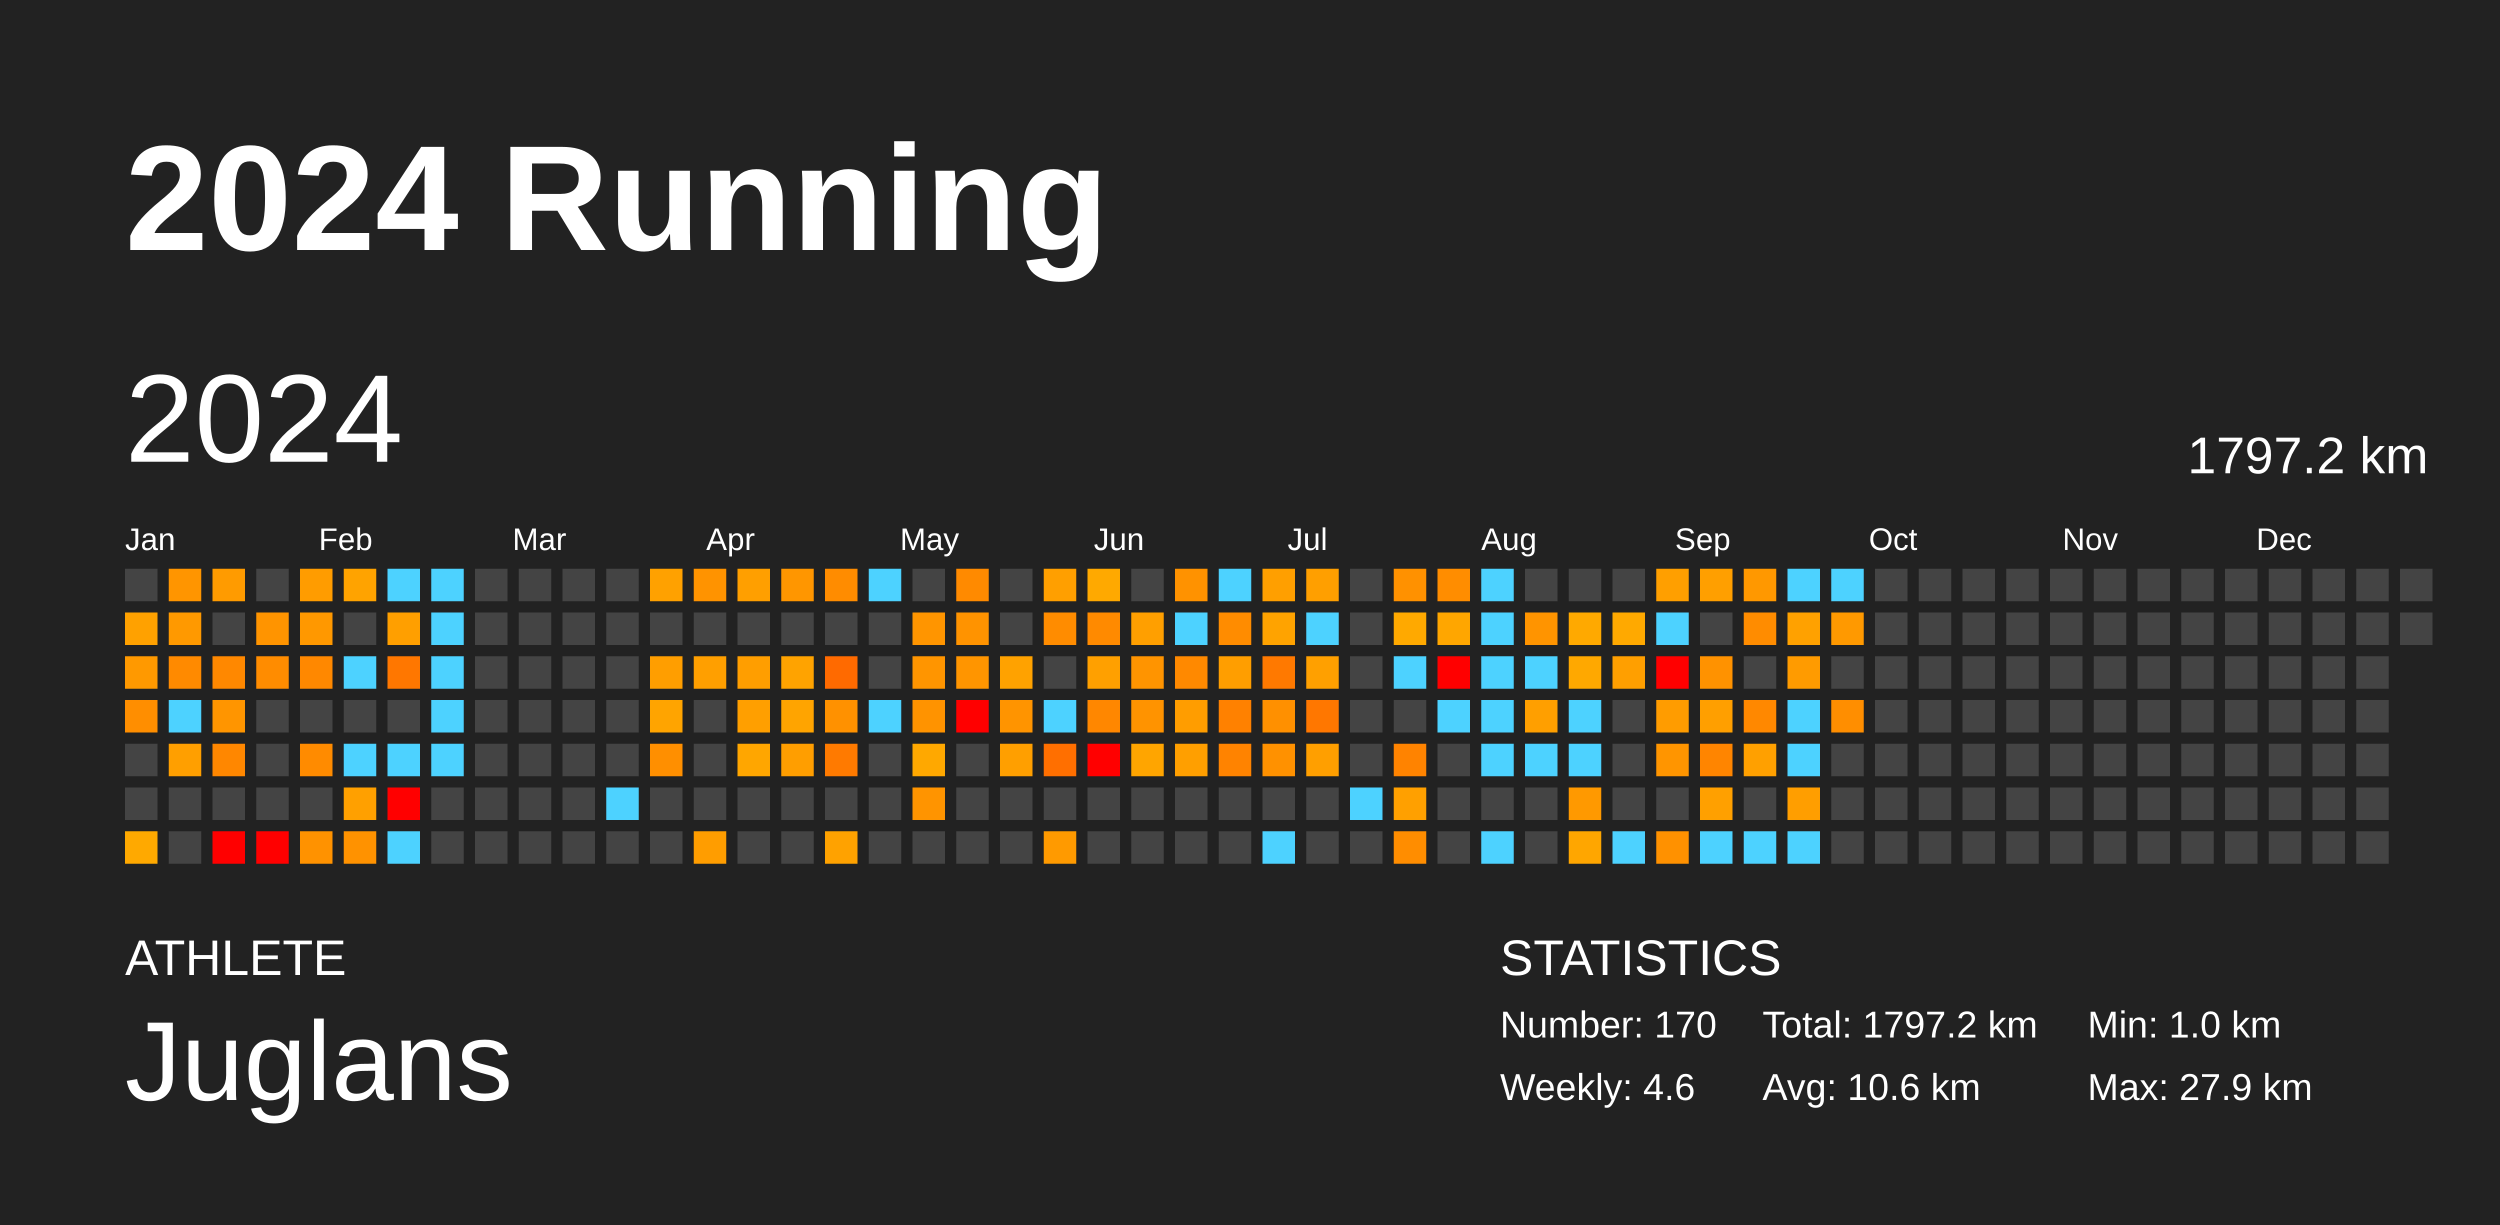
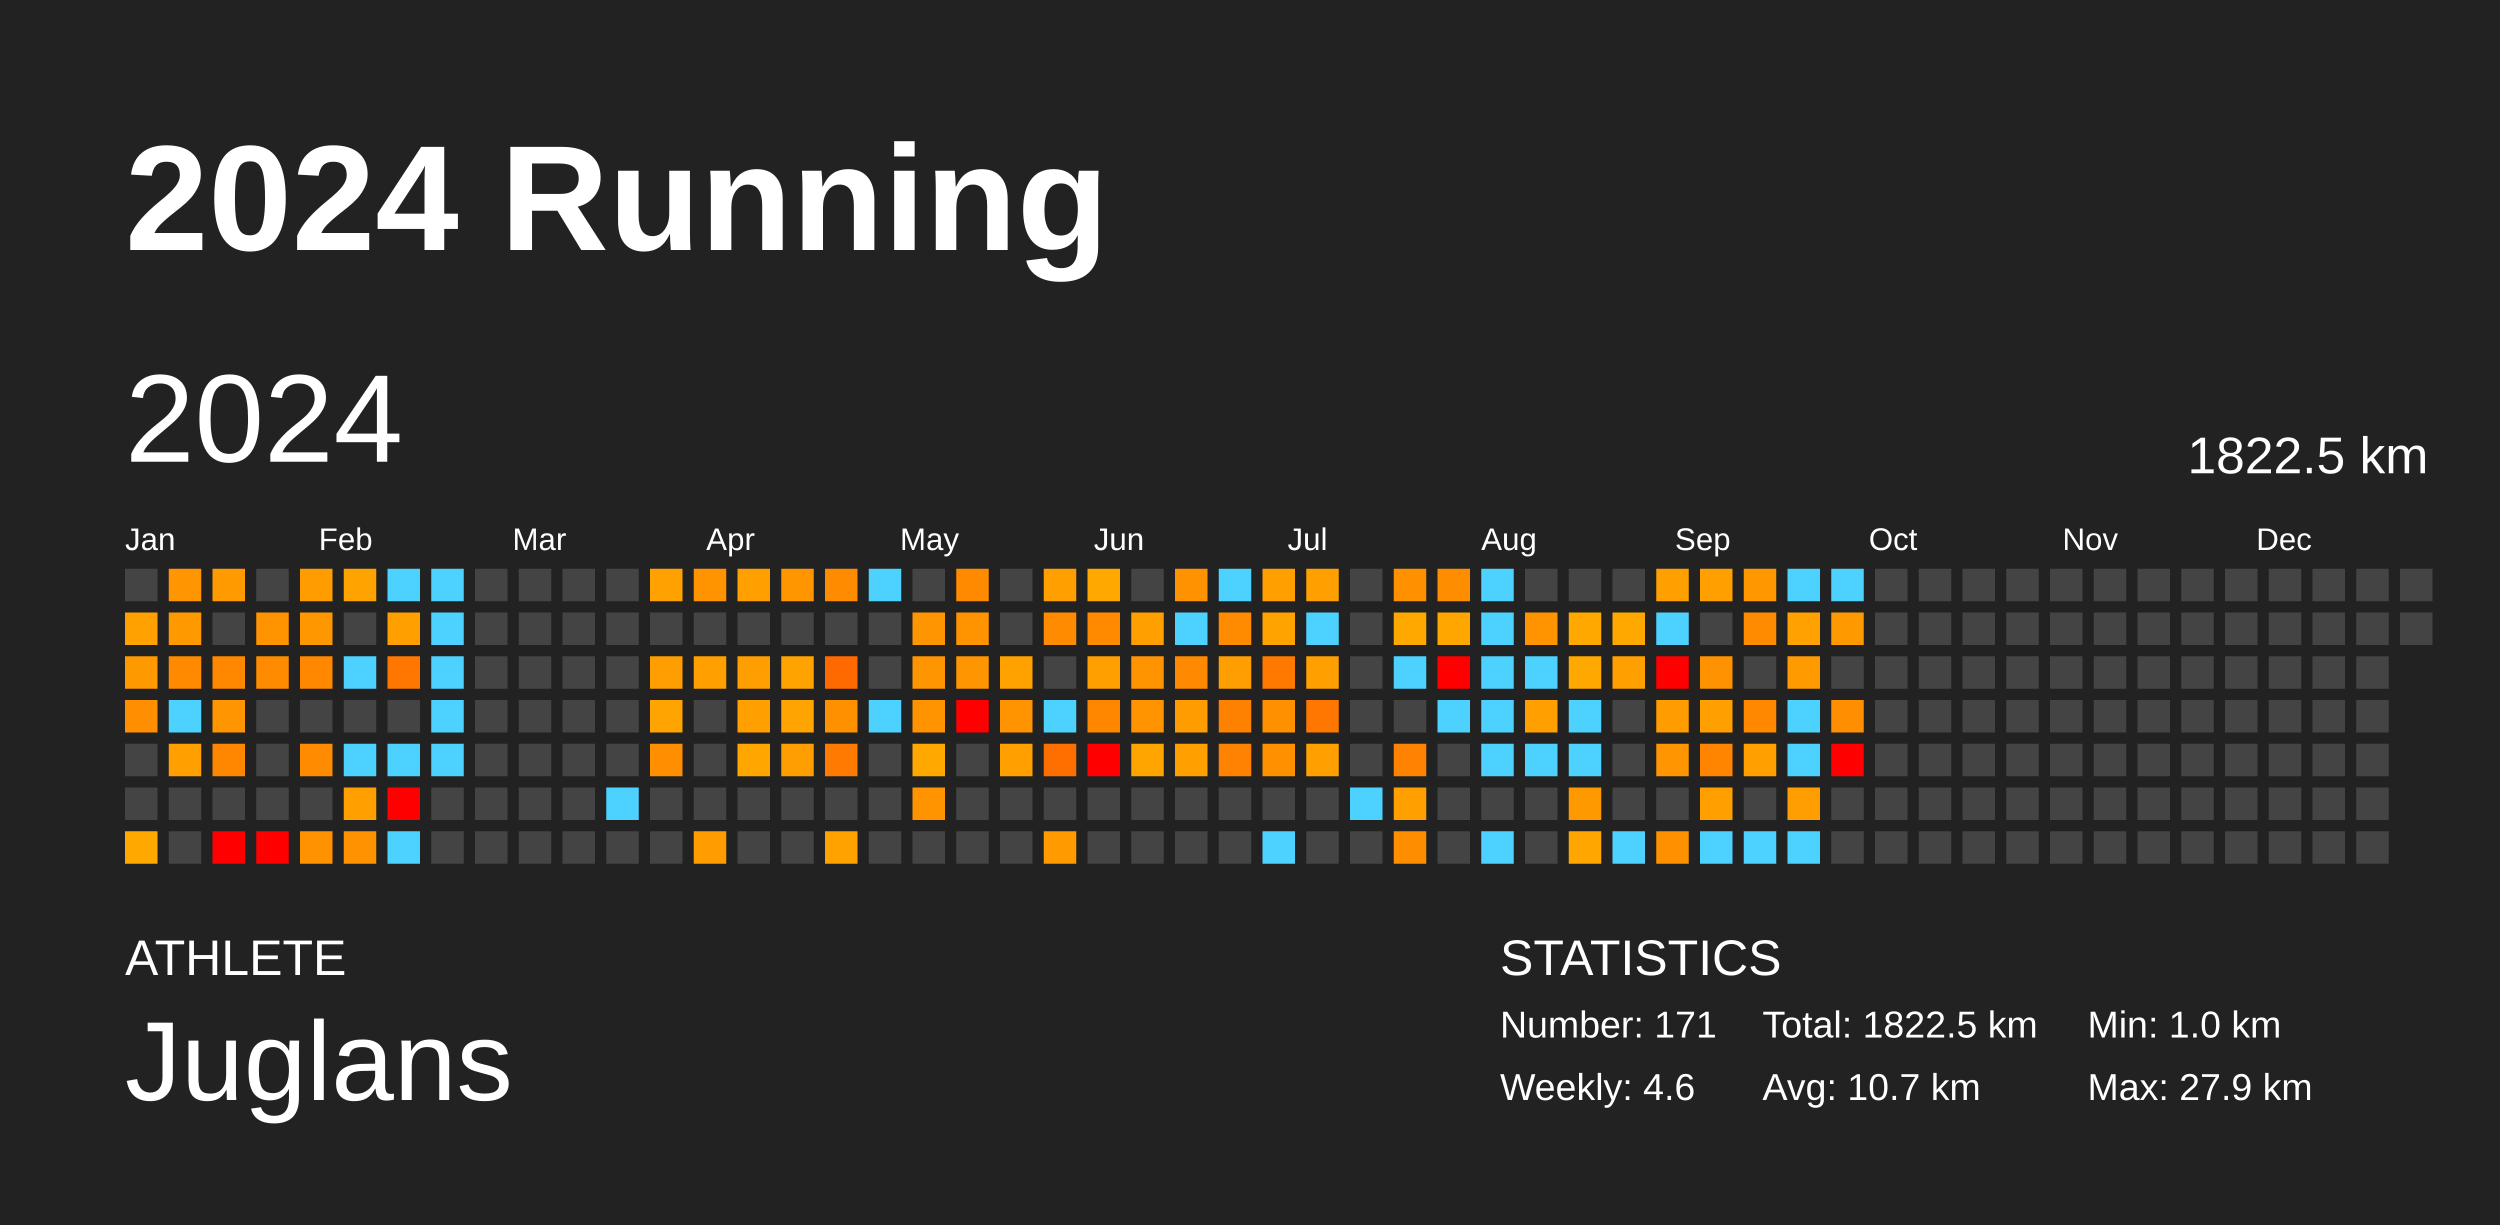
<svg xmlns="http://www.w3.org/2000/svg" baseProfile="full" height="98mm" version="1.1" viewBox="0,0,200,98" width="200mm">
  <defs />
  <rect fill="#222222" height="98" width="200" x="0" y="0" />
  <text fill="#FFFFFF" style="font-size:12px; font-family:Arial; font-weight:bold;" x="10" y="20">2024 Running</text>
  <text fill="#FFFFFF" style="font-size:4px; font-family:Arial" x="10" y="78">ATHLETE</text>
  <text fill="#FFFFFF" style="font-size:9px; font-family:Arial" x="10" y="88">Juglans</text>
  <text fill="#FFFFFF" style="font-size:4px; font-family:Arial" x="120" y="78">STATISTICS</text>
-   <text fill="#FFFFFF" style="font-size:3px; font-family:Arial" x="120" y="83">Number: 170</text>
+   <text fill="#FFFFFF" style="font-size:3px; font-family:Arial" x="120" y="83">Number: 171</text>
  <text fill="#FFFFFF" style="font-size:3px; font-family:Arial" x="120" y="88">Weekly: 4.6</text>
-   <text fill="#FFFFFF" style="font-size:3px; font-family:Arial" x="141" y="83">Total: 1797.2 km</text>
-   <text fill="#FFFFFF" style="font-size:3px; font-family:Arial" x="141" y="88">Avg: 10.6 km</text>
+   <text fill="#FFFFFF" style="font-size:3px; font-family:Arial" x="141" y="83">Total: 1822.5 km</text>
+   <text fill="#FFFFFF" style="font-size:3px; font-family:Arial" x="141" y="88">Avg: 10.7 km</text>
  <text fill="#FFFFFF" style="font-size:3px; font-family:Arial" x="167" y="83">Min: 1.0 km</text>
  <text fill="#FFFFFF" style="font-size:3px; font-family:Arial" x="167" y="88">Max: 27.9 km</text>
  <text dominant-baseline="hanging" fill="#FFFFFF" style="font-size:10.0px; font-family:Arial;" x="10" y="30">2024</text>
-   <text dominant-baseline="hanging" fill="#FFFFFF" style="font-size:4.125px; font-family:Arial;" x="175" y="35">1797.2 km</text>
+   <text dominant-baseline="hanging" fill="#FFFFFF" style="font-size:4.125px; font-family:Arial;" x="175" y="35">1822.5 km</text>
  <text fill="#FFFFFF" style="font-size:2.5px; font-family:Arial" x="10.0" y="44">Jan</text>
  <text fill="#FFFFFF" style="font-size:2.5px; font-family:Arial" x="25.5" y="44">Feb</text>
  <text fill="#FFFFFF" style="font-size:2.5px; font-family:Arial" x="41.0" y="44">Mar</text>
  <text fill="#FFFFFF" style="font-size:2.5px; font-family:Arial" x="56.5" y="44">Apr</text>
  <text fill="#FFFFFF" style="font-size:2.5px; font-family:Arial" x="72.0" y="44">May</text>
  <text fill="#FFFFFF" style="font-size:2.5px; font-family:Arial" x="87.5" y="44">Jun</text>
  <text fill="#FFFFFF" style="font-size:2.5px; font-family:Arial" x="103.0" y="44">Jul</text>
  <text fill="#FFFFFF" style="font-size:2.5px; font-family:Arial" x="118.5" y="44">Aug</text>
  <text fill="#FFFFFF" style="font-size:2.5px; font-family:Arial" x="134.0" y="44">Sep</text>
  <text fill="#FFFFFF" style="font-size:2.5px; font-family:Arial" x="149.5" y="44">Oct</text>
  <text fill="#FFFFFF" style="font-size:2.5px; font-family:Arial" x="165.0" y="44">Nov</text>
  <text fill="#FFFFFF" style="font-size:2.5px; font-family:Arial" x="180.5" y="44">Dec</text>
  <rect fill="#444444" height="2.6" width="2.6" x="10.0" y="45.5" />
  <rect fill="#ffa100" height="2.6" width="2.6" x="10.0" y="49.0" />
  <rect fill="#ff9900" height="2.6" width="2.6" x="10.0" y="52.5" />
  <rect fill="#ff8e00" height="2.6" width="2.6" x="10.0" y="56.0" />
  <rect fill="#444444" height="2.6" width="2.6" x="10.0" y="59.5" />
  <rect fill="#444444" height="2.6" width="2.6" x="10.0" y="63.0" />
  <rect fill="#ffa900" height="2.6" width="2.6" x="10.0" y="66.5" />
  <rect fill="#ff9500" height="2.6" width="2.6" x="13.5" y="45.5" />
  <rect fill="#ff9900" height="2.6" width="2.6" x="13.5" y="49.0" />
  <rect fill="#ff8a00" height="2.6" width="2.6" x="13.5" y="52.5" />
  <rect fill="#4dd2ff" height="2.6" width="2.6" x="13.5" y="56.0" />
  <rect fill="#ff9f00" height="2.6" width="2.6" x="13.5" y="59.5" />
  <rect fill="#444444" height="2.6" width="2.6" x="13.5" y="63.0" />
  <rect fill="#444444" height="2.6" width="2.6" x="13.5" y="66.5" />
  <rect fill="#ff9b00" height="2.6" width="2.6" x="17.0" y="45.5" />
  <rect fill="#444444" height="2.6" width="2.6" x="17.0" y="49.0" />
  <rect fill="#ff8800" height="2.6" width="2.6" x="17.0" y="52.5" />
  <rect fill="#ff9500" height="2.6" width="2.6" x="17.0" y="56.0" />
  <rect fill="#ff8700" height="2.6" width="2.6" x="17.0" y="59.5" />
  <rect fill="#444444" height="2.6" width="2.6" x="17.0" y="63.0" />
  <rect fill="red" height="2.6" width="2.6" x="17.0" y="66.5" />
  <rect fill="#444444" height="2.6" width="2.6" x="20.5" y="45.5" />
  <rect fill="#ff9400" height="2.6" width="2.6" x="20.5" y="49.0" />
  <rect fill="#ff8c00" height="2.6" width="2.6" x="20.5" y="52.5" />
  <rect fill="#444444" height="2.6" width="2.6" x="20.5" y="56.0" />
  <rect fill="#444444" height="2.6" width="2.6" x="20.5" y="59.5" />
  <rect fill="#444444" height="2.6" width="2.6" x="20.5" y="63.0" />
  <rect fill="red" height="2.6" width="2.6" x="20.5" y="66.5" />
  <rect fill="#ff9c00" height="2.6" width="2.6" x="24.0" y="45.5" />
  <rect fill="#ff9800" height="2.6" width="2.6" x="24.0" y="49.0" />
  <rect fill="#ff8800" height="2.6" width="2.6" x="24.0" y="52.5" />
  <rect fill="#444444" height="2.6" width="2.6" x="24.0" y="56.0" />
  <rect fill="#ff8b00" height="2.6" width="2.6" x="24.0" y="59.5" />
  <rect fill="#444444" height="2.6" width="2.6" x="24.0" y="63.0" />
  <rect fill="#ff9200" height="2.6" width="2.6" x="24.0" y="66.5" />
  <rect fill="#ffa300" height="2.6" width="2.6" x="27.5" y="45.5" />
  <rect fill="#444444" height="2.6" width="2.6" x="27.5" y="49.0" />
  <rect fill="#4dd2ff" height="2.6" width="2.6" x="27.5" y="52.5" />
  <rect fill="#444444" height="2.6" width="2.6" x="27.5" y="56.0" />
  <rect fill="#4dd2ff" height="2.6" width="2.6" x="27.5" y="59.5" />
  <rect fill="#ffa000" height="2.6" width="2.6" x="27.5" y="63.0" />
  <rect fill="#ff9200" height="2.6" width="2.6" x="27.5" y="66.5" />
  <rect fill="#4dd2ff" height="2.6" width="2.6" x="31.0" y="45.5" />
  <rect fill="#ff9f00" height="2.6" width="2.6" x="31.0" y="49.0" />
  <rect fill="#ff7700" height="2.6" width="2.6" x="31.0" y="52.5" />
  <rect fill="#444444" height="2.6" width="2.6" x="31.0" y="56.0" />
  <rect fill="#4dd2ff" height="2.6" width="2.6" x="31.0" y="59.5" />
  <rect fill="red" height="2.6" width="2.6" x="31.0" y="63.0" />
  <rect fill="#4dd2ff" height="2.6" width="2.6" x="31.0" y="66.5" />
  <rect fill="#4dd2ff" height="2.6" width="2.6" x="34.5" y="45.5" />
  <rect fill="#4dd2ff" height="2.6" width="2.6" x="34.5" y="49.0" />
  <rect fill="#4dd2ff" height="2.6" width="2.6" x="34.5" y="52.5" />
  <rect fill="#4dd2ff" height="2.6" width="2.6" x="34.5" y="56.0" />
  <rect fill="#4dd2ff" height="2.6" width="2.6" x="34.5" y="59.5" />
  <rect fill="#444444" height="2.6" width="2.6" x="34.5" y="63.0" />
  <rect fill="#444444" height="2.6" width="2.6" x="34.5" y="66.5" />
  <rect fill="#444444" height="2.6" width="2.6" x="38.0" y="45.5" />
  <rect fill="#444444" height="2.6" width="2.6" x="38.0" y="49.0" />
  <rect fill="#444444" height="2.6" width="2.6" x="38.0" y="52.5" />
  <rect fill="#444444" height="2.6" width="2.6" x="38.0" y="56.0" />
  <rect fill="#444444" height="2.6" width="2.6" x="38.0" y="59.5" />
  <rect fill="#444444" height="2.6" width="2.6" x="38.0" y="63.0" />
  <rect fill="#444444" height="2.6" width="2.6" x="38.0" y="66.5" />
  <rect fill="#444444" height="2.6" width="2.6" x="41.5" y="45.5" />
  <rect fill="#444444" height="2.6" width="2.6" x="41.5" y="49.0" />
  <rect fill="#444444" height="2.6" width="2.6" x="41.5" y="52.5" />
  <rect fill="#444444" height="2.6" width="2.6" x="41.5" y="56.0" />
  <rect fill="#444444" height="2.6" width="2.6" x="41.5" y="59.5" />
  <rect fill="#444444" height="2.6" width="2.6" x="41.5" y="63.0" />
  <rect fill="#444444" height="2.6" width="2.6" x="41.5" y="66.5" />
  <rect fill="#444444" height="2.6" width="2.6" x="45.0" y="45.5" />
  <rect fill="#444444" height="2.6" width="2.6" x="45.0" y="49.0" />
  <rect fill="#444444" height="2.6" width="2.6" x="45.0" y="52.5" />
  <rect fill="#444444" height="2.6" width="2.6" x="45.0" y="56.0" />
  <rect fill="#444444" height="2.6" width="2.6" x="45.0" y="59.5" />
  <rect fill="#444444" height="2.6" width="2.6" x="45.0" y="63.0" />
  <rect fill="#444444" height="2.6" width="2.6" x="45.0" y="66.5" />
  <rect fill="#444444" height="2.6" width="2.6" x="48.5" y="45.5" />
  <rect fill="#444444" height="2.6" width="2.6" x="48.5" y="49.0" />
  <rect fill="#444444" height="2.6" width="2.6" x="48.5" y="52.5" />
  <rect fill="#444444" height="2.6" width="2.6" x="48.5" y="56.0" />
  <rect fill="#444444" height="2.6" width="2.6" x="48.5" y="59.5" />
  <rect fill="#4dd2ff" height="2.6" width="2.6" x="48.5" y="63.0" />
  <rect fill="#444444" height="2.6" width="2.6" x="48.5" y="66.5" />
  <rect fill="#ffa100" height="2.6" width="2.6" x="52.0" y="45.5" />
  <rect fill="#444444" height="2.6" width="2.6" x="52.0" y="49.0" />
  <rect fill="#ff9e00" height="2.6" width="2.6" x="52.0" y="52.5" />
  <rect fill="#ffa400" height="2.6" width="2.6" x="52.0" y="56.0" />
  <rect fill="#ff8f00" height="2.6" width="2.6" x="52.0" y="59.5" />
  <rect fill="#444444" height="2.6" width="2.6" x="52.0" y="63.0" />
  <rect fill="#444444" height="2.6" width="2.6" x="52.0" y="66.5" />
  <rect fill="#ff9300" height="2.6" width="2.6" x="55.5" y="45.5" />
  <rect fill="#444444" height="2.6" width="2.6" x="55.5" y="49.0" />
  <rect fill="#ff9f00" height="2.6" width="2.6" x="55.5" y="52.5" />
  <rect fill="#444444" height="2.6" width="2.6" x="55.5" y="56.0" />
  <rect fill="#444444" height="2.6" width="2.6" x="55.5" y="59.5" />
  <rect fill="#444444" height="2.6" width="2.6" x="55.5" y="63.0" />
  <rect fill="#ff9d00" height="2.6" width="2.6" x="55.5" y="66.5" />
  <rect fill="#ff9f00" height="2.6" width="2.6" x="59.0" y="45.5" />
  <rect fill="#444444" height="2.6" width="2.6" x="59.0" y="49.0" />
  <rect fill="#ff9e00" height="2.6" width="2.6" x="59.0" y="52.5" />
  <rect fill="#ff9f00" height="2.6" width="2.6" x="59.0" y="56.0" />
  <rect fill="#ffa600" height="2.6" width="2.6" x="59.0" y="59.5" />
  <rect fill="#444444" height="2.6" width="2.6" x="59.0" y="63.0" />
  <rect fill="#444444" height="2.6" width="2.6" x="59.0" y="66.5" />
  <rect fill="#ff9600" height="2.6" width="2.6" x="62.5" y="45.5" />
  <rect fill="#444444" height="2.6" width="2.6" x="62.5" y="49.0" />
  <rect fill="#ffa300" height="2.6" width="2.6" x="62.5" y="52.5" />
  <rect fill="#ffa400" height="2.6" width="2.6" x="62.5" y="56.0" />
  <rect fill="#ff9e00" height="2.6" width="2.6" x="62.5" y="59.5" />
  <rect fill="#444444" height="2.6" width="2.6" x="62.5" y="63.0" />
  <rect fill="#444444" height="2.6" width="2.6" x="62.5" y="66.5" />
  <rect fill="#ff8c00" height="2.6" width="2.6" x="66.0" y="45.5" />
  <rect fill="#444444" height="2.6" width="2.6" x="66.0" y="49.0" />
  <rect fill="#ff6a00" height="2.6" width="2.6" x="66.0" y="52.5" />
  <rect fill="#ff9100" height="2.6" width="2.6" x="66.0" y="56.0" />
  <rect fill="#ff7a00" height="2.6" width="2.6" x="66.0" y="59.5" />
  <rect fill="#444444" height="2.6" width="2.6" x="66.0" y="63.0" />
  <rect fill="#ffa200" height="2.6" width="2.6" x="66.0" y="66.5" />
  <rect fill="#4dd2ff" height="2.6" width="2.6" x="69.5" y="45.5" />
  <rect fill="#444444" height="2.6" width="2.6" x="69.5" y="49.0" />
  <rect fill="#444444" height="2.6" width="2.6" x="69.5" y="52.5" />
  <rect fill="#4dd2ff" height="2.6" width="2.6" x="69.5" y="56.0" />
  <rect fill="#444444" height="2.6" width="2.6" x="69.5" y="59.5" />
  <rect fill="#444444" height="2.6" width="2.6" x="69.5" y="63.0" />
  <rect fill="#444444" height="2.6" width="2.6" x="69.5" y="66.5" />
  <rect fill="#444444" height="2.6" width="2.6" x="73.0" y="45.5" />
  <rect fill="#ff9500" height="2.6" width="2.6" x="73.0" y="49.0" />
  <rect fill="#ff9500" height="2.6" width="2.6" x="73.0" y="52.5" />
  <rect fill="#ff9300" height="2.6" width="2.6" x="73.0" y="56.0" />
  <rect fill="#ffa800" height="2.6" width="2.6" x="73.0" y="59.5" />
  <rect fill="#ff9400" height="2.6" width="2.6" x="73.0" y="63.0" />
  <rect fill="#444444" height="2.6" width="2.6" x="73.0" y="66.5" />
  <rect fill="#ff8a00" height="2.6" width="2.6" x="76.5" y="45.5" />
  <rect fill="#ff9300" height="2.6" width="2.6" x="76.5" y="49.0" />
  <rect fill="#ff9500" height="2.6" width="2.6" x="76.5" y="52.5" />
  <rect fill="red" height="2.6" width="2.6" x="76.5" y="56.0" />
  <rect fill="#444444" height="2.6" width="2.6" x="76.5" y="59.5" />
  <rect fill="#444444" height="2.6" width="2.6" x="76.5" y="63.0" />
  <rect fill="#444444" height="2.6" width="2.6" x="76.5" y="66.5" />
  <rect fill="#444444" height="2.6" width="2.6" x="80.0" y="45.5" />
  <rect fill="#444444" height="2.6" width="2.6" x="80.0" y="49.0" />
  <rect fill="#ffa200" height="2.6" width="2.6" x="80.0" y="52.5" />
  <rect fill="#ff9400" height="2.6" width="2.6" x="80.0" y="56.0" />
  <rect fill="#ff9f00" height="2.6" width="2.6" x="80.0" y="59.5" />
  <rect fill="#444444" height="2.6" width="2.6" x="80.0" y="63.0" />
  <rect fill="#444444" height="2.6" width="2.6" x="80.0" y="66.5" />
  <rect fill="#ff9f00" height="2.6" width="2.6" x="83.5" y="45.5" />
  <rect fill="#ff8c00" height="2.6" width="2.6" x="83.5" y="49.0" />
  <rect fill="#444444" height="2.6" width="2.6" x="83.5" y="52.5" />
  <rect fill="#4dd2ff" height="2.6" width="2.6" x="83.5" y="56.0" />
  <rect fill="#ff6f00" height="2.6" width="2.6" x="83.5" y="59.5" />
  <rect fill="#444444" height="2.6" width="2.6" x="83.5" y="63.0" />
  <rect fill="#ff9a00" height="2.6" width="2.6" x="83.5" y="66.5" />
  <rect fill="#ffa900" height="2.6" width="2.6" x="87.0" y="45.5" />
  <rect fill="#ff8a00" height="2.6" width="2.6" x="87.0" y="49.0" />
  <rect fill="#ffa000" height="2.6" width="2.6" x="87.0" y="52.5" />
  <rect fill="#ff8700" height="2.6" width="2.6" x="87.0" y="56.0" />
  <rect fill="red" height="2.6" width="2.6" x="87.0" y="59.5" />
  <rect fill="#444444" height="2.6" width="2.6" x="87.0" y="63.0" />
  <rect fill="#444444" height="2.6" width="2.6" x="87.0" y="66.5" />
  <rect fill="#444444" height="2.6" width="2.6" x="90.5" y="45.5" />
  <rect fill="#ff9f00" height="2.6" width="2.6" x="90.5" y="49.0" />
  <rect fill="#ff9400" height="2.6" width="2.6" x="90.5" y="52.5" />
  <rect fill="#ff9300" height="2.6" width="2.6" x="90.5" y="56.0" />
  <rect fill="#ffa500" height="2.6" width="2.6" x="90.5" y="59.5" />
  <rect fill="#444444" height="2.6" width="2.6" x="90.5" y="63.0" />
  <rect fill="#444444" height="2.6" width="2.6" x="90.5" y="66.5" />
  <rect fill="#ff9200" height="2.6" width="2.6" x="94.0" y="45.5" />
  <rect fill="#4dd2ff" height="2.6" width="2.6" x="94.0" y="49.0" />
  <rect fill="#ff8900" height="2.6" width="2.6" x="94.0" y="52.5" />
  <rect fill="#ff9d00" height="2.6" width="2.6" x="94.0" y="56.0" />
  <rect fill="#ff9f00" height="2.6" width="2.6" x="94.0" y="59.5" />
  <rect fill="#444444" height="2.6" width="2.6" x="94.0" y="63.0" />
  <rect fill="#444444" height="2.6" width="2.6" x="94.0" y="66.5" />
  <rect fill="#4dd2ff" height="2.6" width="2.6" x="97.5" y="45.5" />
  <rect fill="#ff8c00" height="2.6" width="2.6" x="97.5" y="49.0" />
  <rect fill="#ff9e00" height="2.6" width="2.6" x="97.5" y="52.5" />
  <rect fill="#ff8100" height="2.6" width="2.6" x="97.5" y="56.0" />
  <rect fill="#ff8300" height="2.6" width="2.6" x="97.5" y="59.5" />
  <rect fill="#444444" height="2.6" width="2.6" x="97.5" y="63.0" />
  <rect fill="#444444" height="2.6" width="2.6" x="97.5" y="66.5" />
  <rect fill="#ff9f00" height="2.6" width="2.6" x="101.0" y="45.5" />
  <rect fill="#ffa300" height="2.6" width="2.6" x="101.0" y="49.0" />
  <rect fill="#ff7900" height="2.6" width="2.6" x="101.0" y="52.5" />
  <rect fill="#ff9000" height="2.6" width="2.6" x="101.0" y="56.0" />
  <rect fill="#ff9100" height="2.6" width="2.6" x="101.0" y="59.5" />
  <rect fill="#444444" height="2.6" width="2.6" x="101.0" y="63.0" />
  <rect fill="#4dd2ff" height="2.6" width="2.6" x="101.0" y="66.5" />
  <rect fill="#ff9f00" height="2.6" width="2.6" x="104.5" y="45.5" />
  <rect fill="#4dd2ff" height="2.6" width="2.6" x="104.5" y="49.0" />
  <rect fill="#ffa000" height="2.6" width="2.6" x="104.5" y="52.5" />
  <rect fill="#ff7700" height="2.6" width="2.6" x="104.5" y="56.0" />
  <rect fill="#ff9f00" height="2.6" width="2.6" x="104.5" y="59.5" />
  <rect fill="#444444" height="2.6" width="2.6" x="104.5" y="63.0" />
  <rect fill="#444444" height="2.6" width="2.6" x="104.5" y="66.5" />
  <rect fill="#444444" height="2.6" width="2.6" x="108.0" y="45.5" />
  <rect fill="#444444" height="2.6" width="2.6" x="108.0" y="49.0" />
  <rect fill="#444444" height="2.6" width="2.6" x="108.0" y="52.5" />
  <rect fill="#444444" height="2.6" width="2.6" x="108.0" y="56.0" />
  <rect fill="#444444" height="2.6" width="2.6" x="108.0" y="59.5" />
  <rect fill="#4dd2ff" height="2.6" width="2.6" x="108.0" y="63.0" />
  <rect fill="#444444" height="2.6" width="2.6" x="108.0" y="66.5" />
  <rect fill="#ff9100" height="2.6" width="2.6" x="111.5" y="45.5" />
  <rect fill="#ffa900" height="2.6" width="2.6" x="111.5" y="49.0" />
  <rect fill="#4dd2ff" height="2.6" width="2.6" x="111.5" y="52.5" />
  <rect fill="#444444" height="2.6" width="2.6" x="111.5" y="56.0" />
  <rect fill="#ff8300" height="2.6" width="2.6" x="111.5" y="59.5" />
  <rect fill="#ffa000" height="2.6" width="2.6" x="111.5" y="63.0" />
  <rect fill="#ff8d00" height="2.6" width="2.6" x="111.5" y="66.5" />
  <rect fill="#ff8d00" height="2.6" width="2.6" x="115.0" y="45.5" />
  <rect fill="#ffa600" height="2.6" width="2.6" x="115.0" y="49.0" />
  <rect fill="red" height="2.6" width="2.6" x="115.0" y="52.5" />
  <rect fill="#4dd2ff" height="2.6" width="2.6" x="115.0" y="56.0" />
  <rect fill="#444444" height="2.6" width="2.6" x="115.0" y="59.5" />
  <rect fill="#444444" height="2.6" width="2.6" x="115.0" y="63.0" />
  <rect fill="#444444" height="2.6" width="2.6" x="115.0" y="66.5" />
  <rect fill="#4dd2ff" height="2.6" width="2.6" x="118.5" y="45.5" />
  <rect fill="#4dd2ff" height="2.6" width="2.6" x="118.5" y="49.0" />
  <rect fill="#4dd2ff" height="2.6" width="2.6" x="118.5" y="52.5" />
  <rect fill="#4dd2ff" height="2.6" width="2.6" x="118.5" y="56.0" />
  <rect fill="#4dd2ff" height="2.6" width="2.6" x="118.5" y="59.5" />
  <rect fill="#444444" height="2.6" width="2.6" x="118.5" y="63.0" />
  <rect fill="#4dd2ff" height="2.6" width="2.6" x="118.5" y="66.5" />
  <rect fill="#444444" height="2.6" width="2.6" x="122.0" y="45.5" />
  <rect fill="#ff9400" height="2.6" width="2.6" x="122.0" y="49.0" />
  <rect fill="#4dd2ff" height="2.6" width="2.6" x="122.0" y="52.5" />
  <rect fill="#ff9f00" height="2.6" width="2.6" x="122.0" y="56.0" />
  <rect fill="#4dd2ff" height="2.6" width="2.6" x="122.0" y="59.5" />
  <rect fill="#444444" height="2.6" width="2.6" x="122.0" y="63.0" />
  <rect fill="#444444" height="2.6" width="2.6" x="122.0" y="66.5" />
  <rect fill="#444444" height="2.6" width="2.6" x="125.5" y="45.5" />
  <rect fill="#ffa900" height="2.6" width="2.6" x="125.5" y="49.0" />
  <rect fill="#ffa800" height="2.6" width="2.6" x="125.5" y="52.5" />
  <rect fill="#4dd2ff" height="2.6" width="2.6" x="125.5" y="56.0" />
  <rect fill="#4dd2ff" height="2.6" width="2.6" x="125.5" y="59.5" />
  <rect fill="#ff9900" height="2.6" width="2.6" x="125.5" y="63.0" />
  <rect fill="#ffa600" height="2.6" width="2.6" x="125.5" y="66.5" />
  <rect fill="#444444" height="2.6" width="2.6" x="129.0" y="45.5" />
  <rect fill="#ffa900" height="2.6" width="2.6" x="129.0" y="49.0" />
  <rect fill="#ff9f00" height="2.6" width="2.6" x="129.0" y="52.5" />
  <rect fill="#444444" height="2.6" width="2.6" x="129.0" y="56.0" />
  <rect fill="#444444" height="2.6" width="2.6" x="129.0" y="59.5" />
  <rect fill="#444444" height="2.6" width="2.6" x="129.0" y="63.0" />
  <rect fill="#4dd2ff" height="2.6" width="2.6" x="129.0" y="66.5" />
  <rect fill="#ff9f00" height="2.6" width="2.6" x="132.5" y="45.5" />
  <rect fill="#4dd2ff" height="2.6" width="2.6" x="132.5" y="49.0" />
  <rect fill="red" height="2.6" width="2.6" x="132.5" y="52.5" />
  <rect fill="#ff9c00" height="2.6" width="2.6" x="132.5" y="56.0" />
  <rect fill="#ff9500" height="2.6" width="2.6" x="132.5" y="59.5" />
  <rect fill="#444444" height="2.6" width="2.6" x="132.5" y="63.0" />
  <rect fill="#ff9100" height="2.6" width="2.6" x="132.5" y="66.5" />
  <rect fill="#ff9f00" height="2.6" width="2.6" x="136.0" y="45.5" />
  <rect fill="#444444" height="2.6" width="2.6" x="136.0" y="49.0" />
  <rect fill="#ff9200" height="2.6" width="2.6" x="136.0" y="52.5" />
  <rect fill="#ff9f00" height="2.6" width="2.6" x="136.0" y="56.0" />
  <rect fill="#ff8500" height="2.6" width="2.6" x="136.0" y="59.5" />
  <rect fill="#ffa000" height="2.6" width="2.6" x="136.0" y="63.0" />
  <rect fill="#4dd2ff" height="2.6" width="2.6" x="136.0" y="66.5" />
  <rect fill="#ff9800" height="2.6" width="2.6" x="139.5" y="45.5" />
  <rect fill="#ff8c00" height="2.6" width="2.6" x="139.5" y="49.0" />
  <rect fill="#444444" height="2.6" width="2.6" x="139.5" y="52.5" />
  <rect fill="#ff8800" height="2.6" width="2.6" x="139.5" y="56.0" />
  <rect fill="#ffa000" height="2.6" width="2.6" x="139.5" y="59.5" />
  <rect fill="#444444" height="2.6" width="2.6" x="139.5" y="63.0" />
  <rect fill="#4dd2ff" height="2.6" width="2.6" x="139.5" y="66.5" />
  <rect fill="#4dd2ff" height="2.6" width="2.6" x="143.0" y="45.5" />
  <rect fill="#ffa100" height="2.6" width="2.6" x="143.0" y="49.0" />
  <rect fill="#ff9b00" height="2.6" width="2.6" x="143.0" y="52.5" />
  <rect fill="#4dd2ff" height="2.6" width="2.6" x="143.0" y="56.0" />
  <rect fill="#4dd2ff" height="2.6" width="2.6" x="143.0" y="59.5" />
  <rect fill="#ff9e00" height="2.6" width="2.6" x="143.0" y="63.0" />
  <rect fill="#4dd2ff" height="2.6" width="2.6" x="143.0" y="66.5" />
  <rect fill="#4dd2ff" height="2.6" width="2.6" x="146.5" y="45.5" />
  <rect fill="#ff9900" height="2.6" width="2.6" x="146.5" y="49.0" />
  <rect fill="#444444" height="2.6" width="2.6" x="146.5" y="52.5" />
  <rect fill="#ff8e00" height="2.6" width="2.6" x="146.5" y="56.0" />
-   <rect fill="#444444" height="2.6" width="2.6" x="146.5" y="59.5" />
+   <rect fill="red" height="2.6" width="2.6" x="146.5" y="59.5" />
  <rect fill="#444444" height="2.6" width="2.6" x="146.5" y="63.0" />
  <rect fill="#444444" height="2.6" width="2.6" x="146.5" y="66.5" />
  <rect fill="#444444" height="2.6" width="2.6" x="150.0" y="45.5" />
  <rect fill="#444444" height="2.6" width="2.6" x="150.0" y="49.0" />
  <rect fill="#444444" height="2.6" width="2.6" x="150.0" y="52.5" />
  <rect fill="#444444" height="2.6" width="2.6" x="150.0" y="56.0" />
  <rect fill="#444444" height="2.6" width="2.6" x="150.0" y="59.5" />
  <rect fill="#444444" height="2.6" width="2.6" x="150.0" y="63.0" />
  <rect fill="#444444" height="2.6" width="2.6" x="150.0" y="66.5" />
  <rect fill="#444444" height="2.6" width="2.6" x="153.5" y="45.5" />
  <rect fill="#444444" height="2.6" width="2.6" x="153.5" y="49.0" />
  <rect fill="#444444" height="2.6" width="2.6" x="153.5" y="52.5" />
  <rect fill="#444444" height="2.6" width="2.6" x="153.5" y="56.0" />
  <rect fill="#444444" height="2.6" width="2.6" x="153.5" y="59.5" />
  <rect fill="#444444" height="2.6" width="2.6" x="153.5" y="63.0" />
  <rect fill="#444444" height="2.6" width="2.6" x="153.5" y="66.5" />
  <rect fill="#444444" height="2.6" width="2.6" x="157.0" y="45.5" />
  <rect fill="#444444" height="2.6" width="2.6" x="157.0" y="49.0" />
  <rect fill="#444444" height="2.6" width="2.6" x="157.0" y="52.5" />
  <rect fill="#444444" height="2.6" width="2.6" x="157.0" y="56.0" />
  <rect fill="#444444" height="2.6" width="2.6" x="157.0" y="59.5" />
  <rect fill="#444444" height="2.6" width="2.6" x="157.0" y="63.0" />
  <rect fill="#444444" height="2.6" width="2.6" x="157.0" y="66.5" />
  <rect fill="#444444" height="2.6" width="2.6" x="160.5" y="45.5" />
  <rect fill="#444444" height="2.6" width="2.6" x="160.5" y="49.0" />
  <rect fill="#444444" height="2.6" width="2.6" x="160.5" y="52.5" />
  <rect fill="#444444" height="2.6" width="2.6" x="160.5" y="56.0" />
  <rect fill="#444444" height="2.6" width="2.6" x="160.5" y="59.5" />
  <rect fill="#444444" height="2.6" width="2.6" x="160.5" y="63.0" />
  <rect fill="#444444" height="2.6" width="2.6" x="160.5" y="66.5" />
  <rect fill="#444444" height="2.6" width="2.6" x="164.0" y="45.5" />
  <rect fill="#444444" height="2.6" width="2.6" x="164.0" y="49.0" />
  <rect fill="#444444" height="2.6" width="2.6" x="164.0" y="52.5" />
  <rect fill="#444444" height="2.6" width="2.6" x="164.0" y="56.0" />
  <rect fill="#444444" height="2.6" width="2.6" x="164.0" y="59.5" />
  <rect fill="#444444" height="2.6" width="2.6" x="164.0" y="63.0" />
  <rect fill="#444444" height="2.6" width="2.6" x="164.0" y="66.5" />
  <rect fill="#444444" height="2.6" width="2.6" x="167.5" y="45.5" />
  <rect fill="#444444" height="2.6" width="2.6" x="167.5" y="49.0" />
  <rect fill="#444444" height="2.6" width="2.6" x="167.5" y="52.5" />
  <rect fill="#444444" height="2.6" width="2.6" x="167.5" y="56.0" />
  <rect fill="#444444" height="2.6" width="2.6" x="167.5" y="59.5" />
  <rect fill="#444444" height="2.6" width="2.6" x="167.5" y="63.0" />
  <rect fill="#444444" height="2.6" width="2.6" x="167.5" y="66.5" />
  <rect fill="#444444" height="2.6" width="2.6" x="171.0" y="45.5" />
  <rect fill="#444444" height="2.6" width="2.6" x="171.0" y="49.0" />
  <rect fill="#444444" height="2.6" width="2.6" x="171.0" y="52.5" />
  <rect fill="#444444" height="2.6" width="2.6" x="171.0" y="56.0" />
  <rect fill="#444444" height="2.6" width="2.6" x="171.0" y="59.5" />
  <rect fill="#444444" height="2.6" width="2.6" x="171.0" y="63.0" />
  <rect fill="#444444" height="2.6" width="2.6" x="171.0" y="66.5" />
  <rect fill="#444444" height="2.6" width="2.6" x="174.5" y="45.5" />
  <rect fill="#444444" height="2.6" width="2.6" x="174.5" y="49.0" />
  <rect fill="#444444" height="2.6" width="2.6" x="174.5" y="52.5" />
  <rect fill="#444444" height="2.6" width="2.6" x="174.5" y="56.0" />
  <rect fill="#444444" height="2.6" width="2.6" x="174.5" y="59.5" />
  <rect fill="#444444" height="2.6" width="2.6" x="174.5" y="63.0" />
  <rect fill="#444444" height="2.6" width="2.6" x="174.5" y="66.5" />
  <rect fill="#444444" height="2.6" width="2.6" x="178.0" y="45.5" />
  <rect fill="#444444" height="2.6" width="2.6" x="178.0" y="49.0" />
  <rect fill="#444444" height="2.6" width="2.6" x="178.0" y="52.5" />
  <rect fill="#444444" height="2.6" width="2.6" x="178.0" y="56.0" />
  <rect fill="#444444" height="2.6" width="2.6" x="178.0" y="59.5" />
  <rect fill="#444444" height="2.6" width="2.6" x="178.0" y="63.0" />
  <rect fill="#444444" height="2.6" width="2.6" x="178.0" y="66.5" />
  <rect fill="#444444" height="2.6" width="2.6" x="181.5" y="45.5" />
  <rect fill="#444444" height="2.6" width="2.6" x="181.5" y="49.0" />
  <rect fill="#444444" height="2.6" width="2.6" x="181.5" y="52.5" />
  <rect fill="#444444" height="2.6" width="2.6" x="181.5" y="56.0" />
  <rect fill="#444444" height="2.6" width="2.6" x="181.5" y="59.5" />
  <rect fill="#444444" height="2.6" width="2.6" x="181.5" y="63.0" />
  <rect fill="#444444" height="2.6" width="2.6" x="181.5" y="66.5" />
  <rect fill="#444444" height="2.6" width="2.6" x="185.0" y="45.5" />
  <rect fill="#444444" height="2.6" width="2.6" x="185.0" y="49.0" />
  <rect fill="#444444" height="2.6" width="2.6" x="185.0" y="52.5" />
  <rect fill="#444444" height="2.6" width="2.6" x="185.0" y="56.0" />
  <rect fill="#444444" height="2.6" width="2.6" x="185.0" y="59.5" />
  <rect fill="#444444" height="2.6" width="2.6" x="185.0" y="63.0" />
  <rect fill="#444444" height="2.6" width="2.6" x="185.0" y="66.5" />
  <rect fill="#444444" height="2.6" width="2.6" x="188.5" y="45.5" />
  <rect fill="#444444" height="2.6" width="2.6" x="188.5" y="49.0" />
  <rect fill="#444444" height="2.6" width="2.6" x="188.5" y="52.5" />
  <rect fill="#444444" height="2.6" width="2.6" x="188.5" y="56.0" />
  <rect fill="#444444" height="2.6" width="2.6" x="188.5" y="59.5" />
  <rect fill="#444444" height="2.6" width="2.6" x="188.5" y="63.0" />
  <rect fill="#444444" height="2.6" width="2.6" x="188.5" y="66.5" />
  <rect fill="#444444" height="2.6" width="2.6" x="192.0" y="45.5" />
  <rect fill="#444444" height="2.6" width="2.6" x="192.0" y="49.0" />
</svg>
